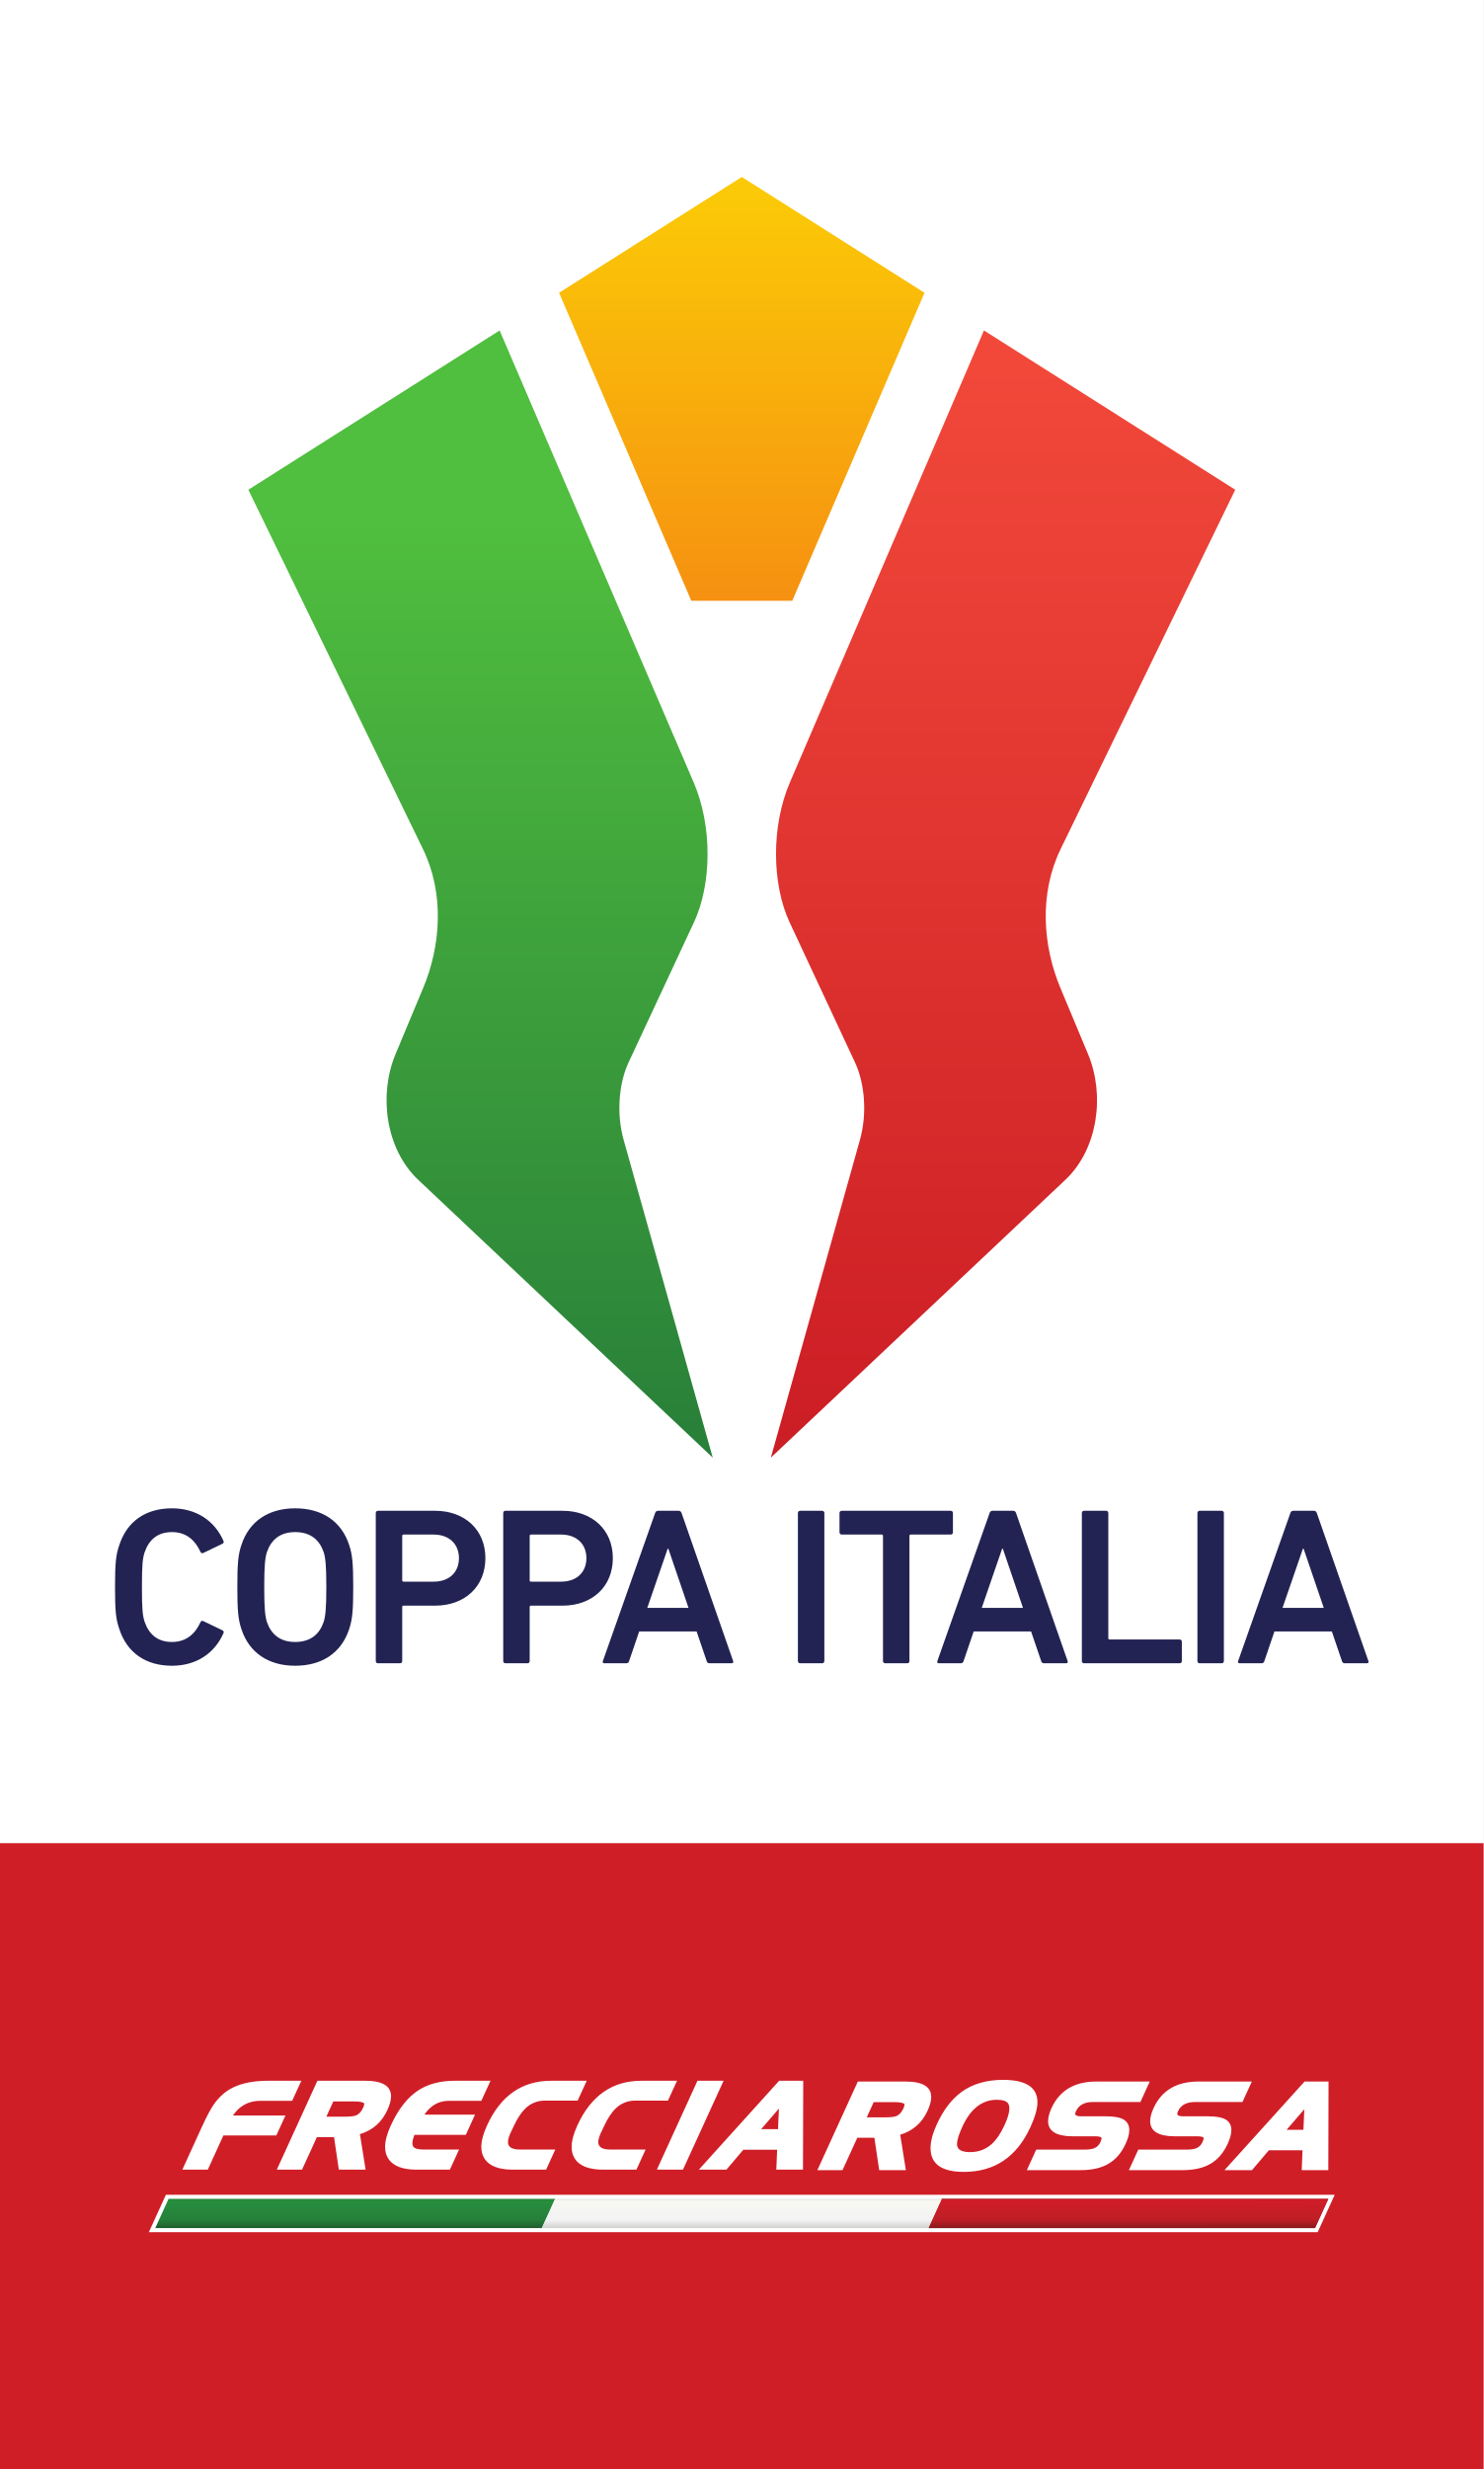
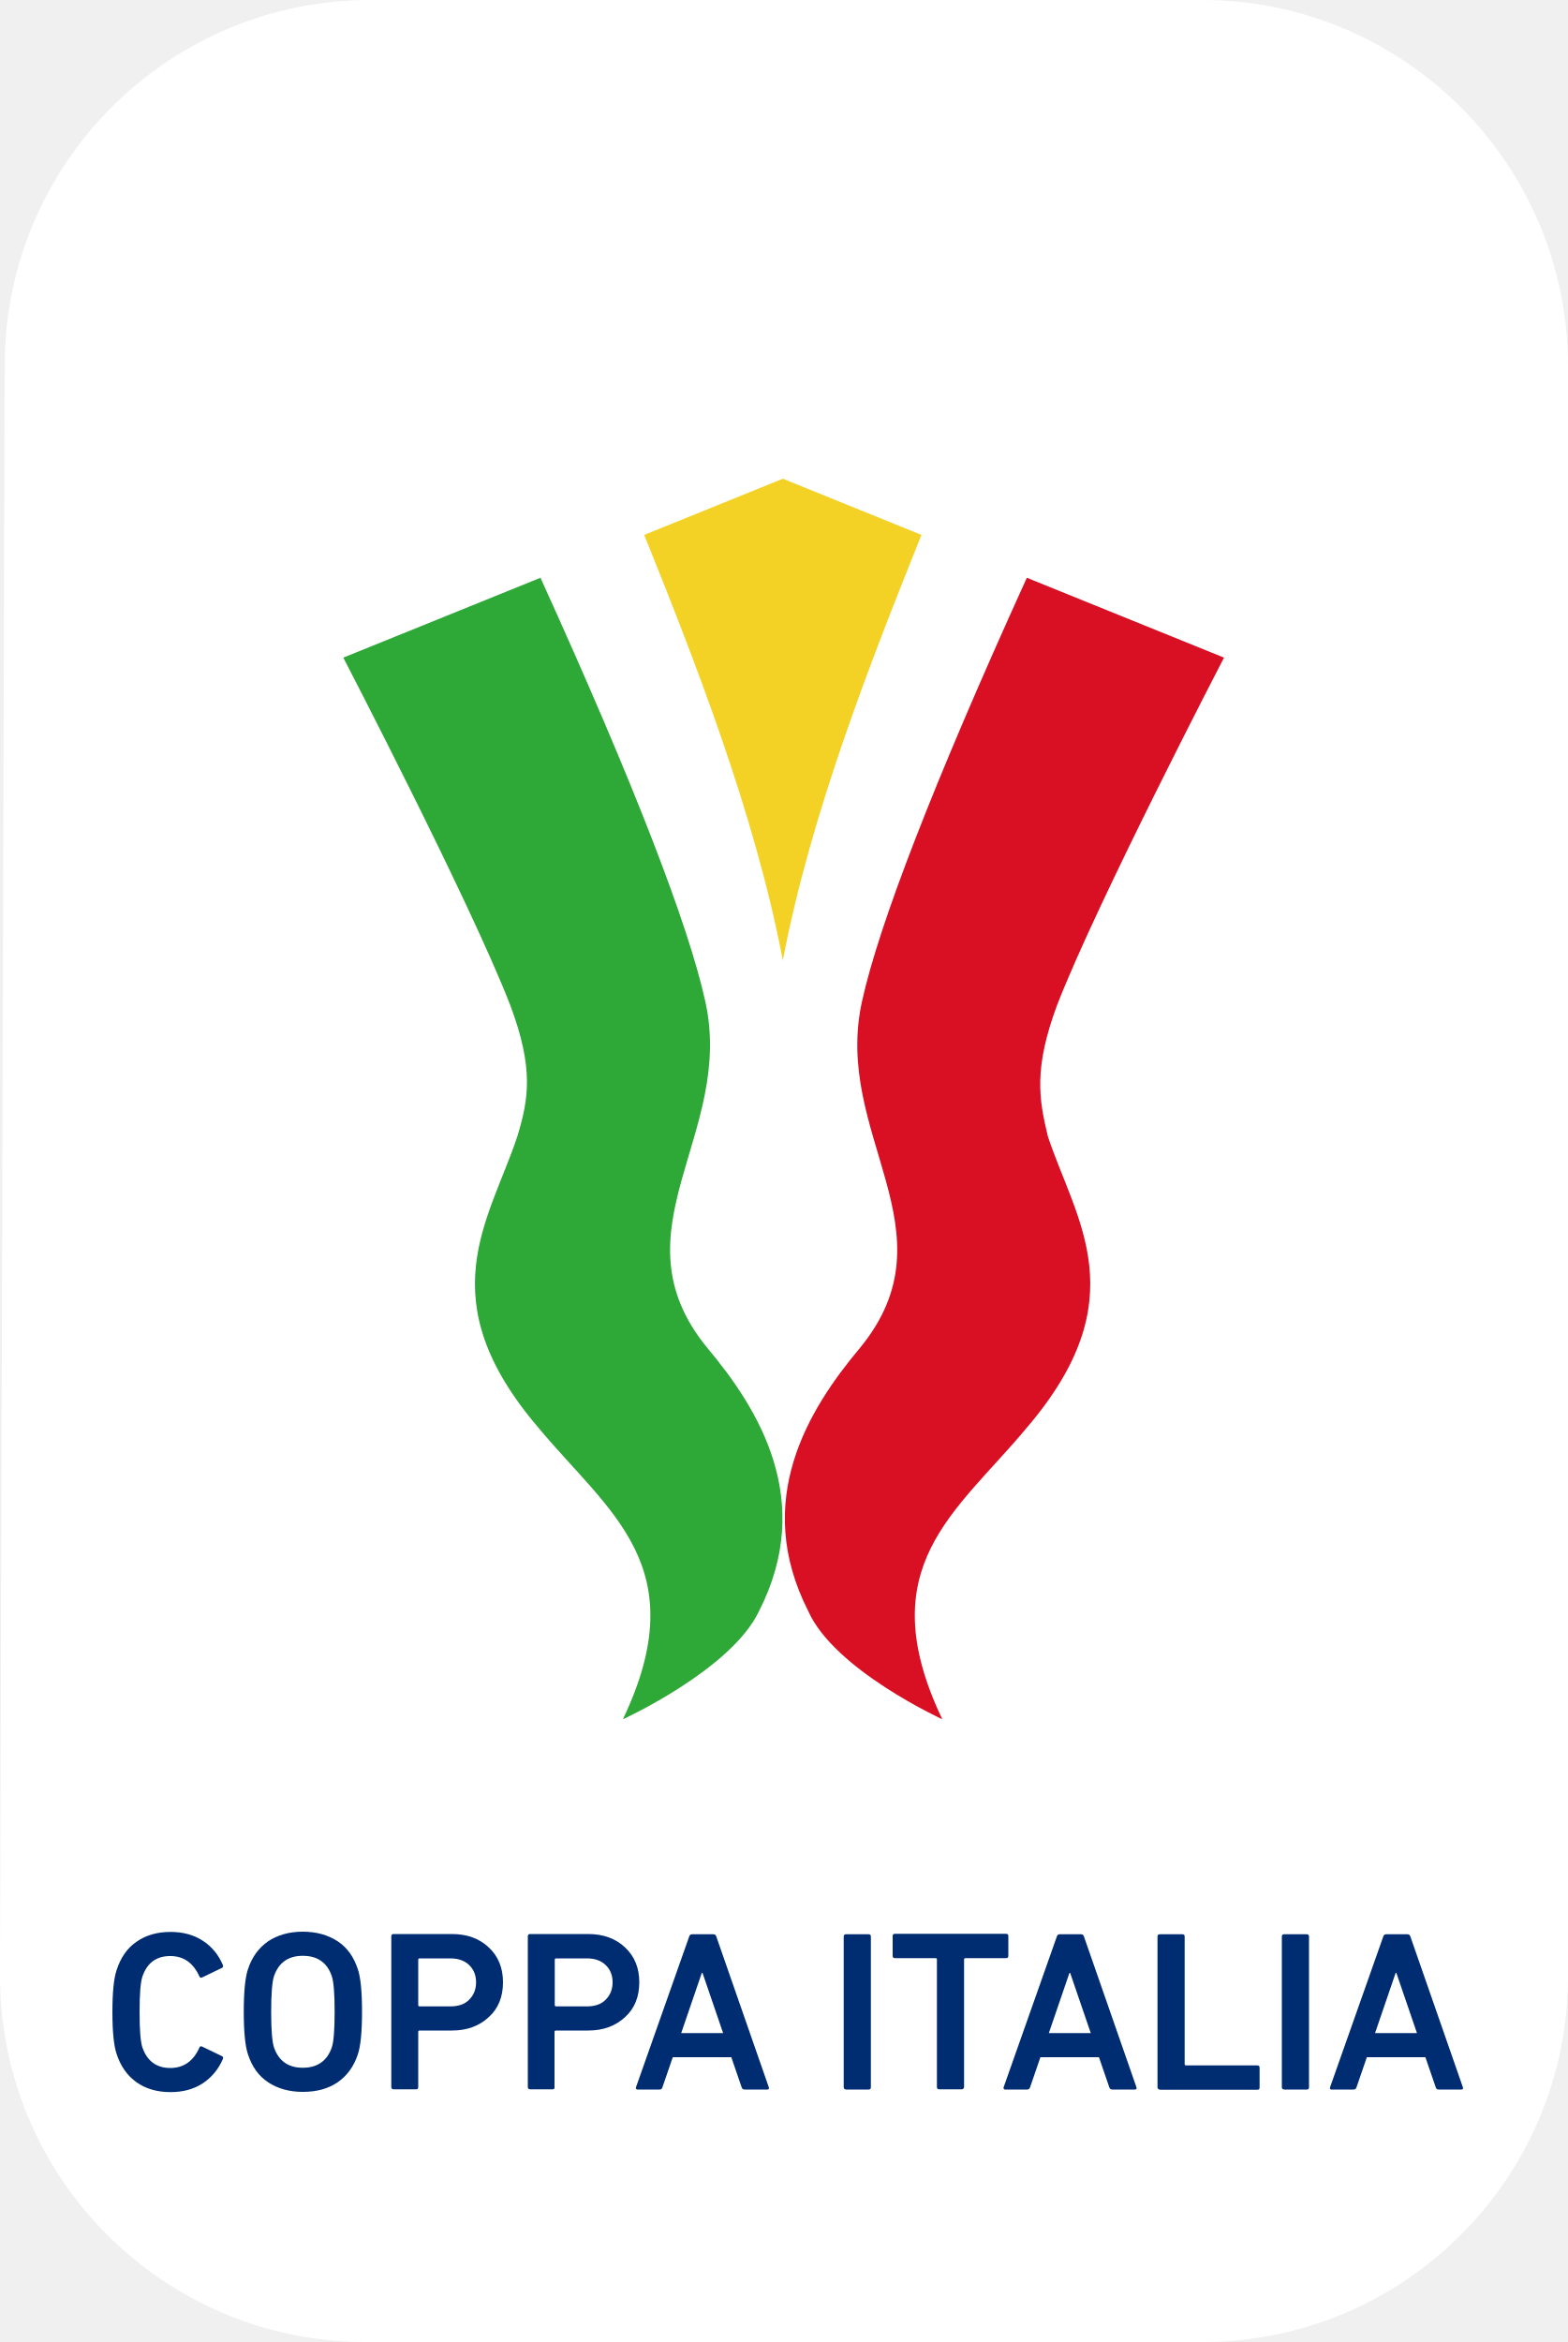
- <svg xmlns="http://www.w3.org/2000/svg" width="490.983" height="817.012" viewBox="0 0 129.906 216.168" xml:space="preserve">
-   <defs>
-     <clipPath id="a" clipPathUnits="userSpaceOnUse">
-       <path style="clip-rule:evenodd" d="M1893.18 920.949H574.824l-45.379-99.508H1847.8Z" />
-     </clipPath>
-     <clipPath id="b" clipPathUnits="userSpaceOnUse">
-       <path d="M529.445 821.441H1893.18v99.508H529.445Z" />
-     </clipPath>
-     <clipPath id="e" clipPathUnits="userSpaceOnUse">
-       <path style="clip-rule:evenodd" d="M4529.87 920.949H3211.52l-45.38-99.508h1318.35z" />
-     </clipPath>
-     <clipPath id="f" clipPathUnits="userSpaceOnUse">
-       <path d="M3166.14 821.441h1363.73v99.508H3166.14Z" />
-     </clipPath>
-     <clipPath id="h" clipPathUnits="userSpaceOnUse">
-       <path style="clip-rule:evenodd" d="M3211.52 920.949H1893.18l-45.38-99.508h1318.34z" />
-     </clipPath>
-     <clipPath id="i" clipPathUnits="userSpaceOnUse">
-       <path d="M1847.8 821.441h1363.72v99.508H1847.8Z" />
-     </clipPath>
-     <clipPath id="k" clipPathUnits="userSpaceOnUse">
-       <path d="m2529.67 7814.43-.01.01v-.01l-623.11-394.86 451-1050.24h344.23l451 1050.24z" />
-     </clipPath>
-     <clipPath id="m" clipPathUnits="userSpaceOnUse">
-       <path d="m4212.41 6748.09-856.94 543.04s-596.57-1389.6-661.52-1540.45c-64.96-150.85-61.43-347.93-1.33-477.21 52.01-111.89 190.14-406.8 223.36-478.42 33.22-71.62 41.62-174.7 16.66-263.28-25.38-90.07-303.89-1083.63-303.89-1083.63s892.89 841.7 1004.62 947.4c110.92 104.93 135.56 289.08 76.84 428.93-24.19 57.63-33.39 80.43-93.8 224.48-60.42 144.05-73.45 321.67.54 474.02 73.16 150.63 595.46 1225.12 595.46 1225.12z" />
-     </clipPath>
-     <clipPath id="o" clipPathUnits="userSpaceOnUse">
-       <path d="m846.922 6748.09 856.938 543.03s596.57-1389.6 661.53-1540.45c64.95-150.85 61.42-347.92 1.32-477.21-52.01-111.89-190.14-406.8-223.36-478.42-33.22-71.62-41.61-174.7-16.65-263.28 25.37-90.07 303.88-1083.63 303.88-1083.63s-892.89 841.7-1004.62 947.4c-110.92 104.93-135.56 289.09-76.84 428.93 24.2 57.63 33.39 80.43 93.8 224.49 60.42 144.05 73.45 321.67-.53 474.01-73.16 150.63-595.468 1225.13-595.468 1225.13z" />
-     </clipPath>
-     <linearGradient id="c" spreadMethod="pad" gradientTransform="matrix(0 99.5028 99.5028 0 1211.31 821.441)" gradientUnits="userSpaceOnUse" y2="0" x2="1" y1="0" x1="0">
-       <stop offset="0" style="stop-opacity:1;stop-color:#1e5e2e" />
-       <stop offset=".28" style="stop-opacity:1;stop-color:#26803a" />
-       <stop offset=".93" style="stop-opacity:1;stop-color:#288e3e" />
-       <stop offset="1" style="stop-opacity:1;stop-color:#26803a" />
-     </linearGradient>
-     <linearGradient id="d" spreadMethod="pad" gradientTransform="matrix(1363.73 0 0 -1363.73 3166.14 871.2)" gradientUnits="userSpaceOnUse" y2="0" x2="1" y1="0" x1="0">
-       <stop offset="0" style="stop-opacity:1;stop-color:#891a1d" />
-       <stop offset=".28" style="stop-opacity:1;stop-color:#be1e24" />
-       <stop offset=".93" style="stop-opacity:1;stop-color:#d11d2a" />
-       <stop offset="1" style="stop-opacity:1;stop-color:#be1e24" />
-     </linearGradient>
-     <linearGradient id="g" spreadMethod="pad" gradientTransform="matrix(0 99.5028 99.5028 0 3848.01 821.441)" gradientUnits="userSpaceOnUse" y2="0" x2="1" y1="0" x1="0">
-       <stop offset="0" style="stop-opacity:1;stop-color:#891a1d" />
-       <stop offset=".28" style="stop-opacity:1;stop-color:#be1e24" />
-       <stop offset=".93" style="stop-opacity:1;stop-color:#d11d2a" />
-       <stop offset="1" style="stop-opacity:1;stop-color:#be1e24" />
-     </linearGradient>
-     <linearGradient id="j" spreadMethod="pad" gradientTransform="matrix(0 99.5028 99.5028 0 2529.66 821.441)" gradientUnits="userSpaceOnUse" y2="0" x2="1" y1="0" x1="0">
-       <stop offset="0" style="stop-opacity:1;stop-color:#d1d1cf" />
-       <stop offset=".279" style="stop-opacity:1;stop-color:#f3f3f3" />
-       <stop offset=".93" style="stop-opacity:1;stop-color:#f7f8f2" />
-       <stop offset="1" style="stop-opacity:1;stop-color:#e5e5e3" />
-     </linearGradient>
-     <linearGradient id="l" spreadMethod="pad" gradientTransform="matrix(0 1395.94 1395.94 0 2529.66 6358.37)" gradientUnits="userSpaceOnUse" y2="0" x2="1" y1="0" x1="0">
-       <stop offset="0" style="stop-opacity:1;stop-color:#f69011" />
-       <stop offset="1" style="stop-opacity:1;stop-color:#fbc907" />
-     </linearGradient>
-     <linearGradient id="n" spreadMethod="pad" gradientTransform="scale(3901.18) rotate(-90 1.38 .503)" gradientUnits="userSpaceOnUse" y2="0" x2="1" y1="0" x1="0">
-       <stop offset="0" style="stop-opacity:1;stop-color:#f1483a" />
-       <stop offset=".041" style="stop-opacity:1;stop-color:#f1483a" />
-       <stop offset=".977" style="stop-opacity:1;stop-color:#cc1e25" />
-       <stop offset="1" style="stop-opacity:1;stop-color:#cc1e25" />
-     </linearGradient>
-     <linearGradient id="p" spreadMethod="pad" gradientTransform="rotate(-90 4492.865 2854.115) scale(3901.18)" gradientUnits="userSpaceOnUse" y2="0" x2="1" y1="0" x1="0">
-       <stop offset="0" style="stop-opacity:1;stop-color:#50be3e" />
-       <stop offset=".143" style="stop-opacity:1;stop-color:#50be3e" />
-       <stop offset=".179" style="stop-opacity:1;stop-color:#50be3e" />
-       <stop offset="1" style="stop-opacity:1;stop-color:#287f39" />
-     </linearGradient>
-   </defs>
-   <path style="fill:#d01e27;fill-opacity:1;fill-rule:nonzero;stroke:none" d="M5059.33 0H0v2134.14h5059.33V0" transform="matrix(.02568 0 0 -.02568 0 216.168)" />
-   <path style="fill:#fff;fill-opacity:1;fill-rule:evenodd;stroke:none" d="M4387.67 1156.56h57.22l3.07 69.95zm142.09-137.57h-90.68l2.87 67.69h-114.91l-57.45-67.69h-93.74L4448.81 1321h81.78zm-292.69 232.15h-162.5c-28.64 0-47.77-10.53-57.44-31.59-1.57-3.42-2.33-6.23-2.33-8.48 0-5.69 6.35-8.55 19.05-8.55h83.14c32.01 0 54.02-4.38 66.02-13.08 10.79-7.95 16.19-19.26 16.19-33.96 0-12.85-4.12-28.33-12.38-46.35-14.31-31.43-34.13-54.42-59.47-69-24.45-14.1-55.63-21.14-93.5-21.15h-183.98l31.84 69.87h164.71c14.61 0 25.79 1.64 33.54 4.92 9.23 3.8 16.12 10.65 20.63 20.58 3.1 6.88 4.42 11.66 3.91 14.36-.12.66-.33 1.14-.62 1.47-2.68 2.76-10.46 4.14-23.28 4.14h-74.15c-56.1 0-84.12 17.32-84.12 51.95 0 12.54 3.81 27.14 11.44 43.81 27.62 60.62 78.74 90.94 153.28 90.94h181.98zm-348.06 0h-162.5c-28.64 0-47.77-10.53-57.44-31.59-1.57-3.42-2.33-6.23-2.33-8.48 0-5.69 6.35-8.55 19.04-8.55h83.16c32.01 0 54.01-4.38 66.02-13.08 10.78-7.95 16.18-19.26 16.18-33.96 0-12.85-4.12-28.33-12.38-46.35-14.3-31.43-34.13-54.42-59.45-69-24.47-14.1-55.65-21.14-93.53-21.15h-183.97l31.84 69.87h164.73c14.58 0 25.77 1.64 33.52 4.92 9.23 3.8 16.13 10.65 20.63 20.58 3.12 6.88 4.42 11.66 3.91 14.36-.12.66-.33 1.14-.62 1.47-2.67 2.76-10.44 4.14-23.28 4.14h-74.15c-56.08 0-84.12 17.32-84.12 51.95 0 12.54 3.81 27.14 11.43 43.81 27.65 60.62 78.75 90.94 153.28 90.94h181.99zm-489.79 7.67c-50.29 0-89.46-30.68-117.53-92.01-12.07-26.44-18.11-46.16-18.11-59.15 0-1.25.07-2.4.2-3.45 1.68-15.87 16.54-23.81 44.47-23.81 28.7 0 53.24 9.16 73.62 27.46 16.28 14.7 31.1 36.62 44.43 65.83 10.59 23.22 15.86 41.8 15.86 55.72 0 6.09-1.01 11.11-3.07 15.05-5.07 9.57-18.36 14.36-39.87 14.36zm114.89-92.8c-46.61-102.03-122.25-153.03-226.83-153.03-75.97 0-113.95 26.91-113.95 80.8 0 23.01 7.1 50.04 21.26 81.08 22.58 49.33 50.88 86.3 84.86 110.92 37.89 27.29 84.86 40.93 140.93 40.96 78.36 0 117.51-25.48 117.53-76.39 0-21.44-7.94-49.56-23.8-84.34zm-464.81 84.74h-69.81l-23.71-51.86h60.73c18.9 0 31.93 1.34 39.15 4.01 10.49 3.94 18.86 12.73 25.07 26.39 4.09 8.87 4.87 14.2 2.33 16.03-4.87 3.62-16.13 5.42-33.76 5.43zm20.63-111.01 19.25-120.76h-90.98l-16.29 110.41h-58.28l-50.48-110.41h-85.69l137.95 302.04h162.08c58.76 0 88.12-17.59 88.13-52.76 0-12.99-4.06-28.42-12.16-46.25-19.19-42-50.36-69.43-93.53-82.27zm-2073.61 115.5H887.609c-39.562 0-70.687-16.7-93.308-50.06h179.097l-31.109-68.06h-180.48l-53.211-116.54h-86.719l65.711 143.9c16.488 36.07 30.043 61.82 40.664 77.22 18.32 26.61 40.48 46.25 66.461 58.97 31.351 15.34 71.48 23 120.402 23.02h112.523zm231.13-113.47 19.32-121.19h-91.31l-16.34 110.82h-58.51l-50.63-110.82h-86.015l138.465 303.09h162.65c58.95 0 88.42-17.63 88.42-52.92 0-13.03-4.07-28.53-12.21-46.42-19.25-42.16-50.54-69.68-93.84-82.56zm-20.71 111.39h-70.07l-23.78-52.04h60.94c18.97 0 32.05 1.35 39.29 4.04 10.54 3.95 18.93 12.78 25.15 26.48 4.11 8.89 4.89 14.26 2.34 16.08-4.89 3.63-16.18 5.44-33.87 5.44zm434.71 2.08H1530.5c-34.39 0-62.16-15.75-83.24-47.21h172.64l-31.54-68.93h-175.07c-4.59-11.84-6.9-21.44-6.9-28.75 0-4.74.99-8.51 2.98-11.34 4.71-6.59 16.65-9.89 35.76-9.89h120.4l-31.32-68.54h-113.49c-47.5 0-79.45 12.14-95.87 36.44-7.71 11.41-11.56 25.02-11.56 40.89 0 20.49 6.43 44.8 19.3 72.98 25.7 56.24 57.27 96.42 94.71 120.6 33.34 21.45 74.75 32.18 124.22 32.2h121.24zm328.43.79h-110.84c-25.92 0-48.14-8.69-66.69-26.07-14.36-13.57-27.97-34.2-40.86-61.92-2.7-5.41-6.67-13.83-11.9-25.28-4.87-11.6-7.32-21.02-7.32-28.25 0-16.93 13.65-25.37 40.99-25.37h120.39l-31.32-68.56h-113.49c-47.51 0-79.45 12.16-95.86 36.44-7.73 11.39-11.59 25.02-11.59 40.88 0 20.5 6.44 44.81 19.33 73.01 46.49 101.84 119.47 152.75 218.91 152.76h121.26zm307.96 0h-110.83c-25.92 0-48.14-8.69-66.68-26.07-14.37-13.57-27.99-34.2-40.87-61.92-2.69-5.41-6.66-13.83-11.89-25.28-4.89-11.6-7.31-21.02-7.31-28.25 0-16.93 13.64-25.37 40.97-25.37h120.4l-31.32-68.56h-113.49c-47.52 0-79.47 12.16-95.89 36.44-7.71 11.39-11.55 25.02-11.55 40.88 0 20.5 6.42 44.81 19.32 73.01 46.49 101.84 119.45 152.75 218.91 152.76h121.23zm51.21-235.45h-88.97l138.44 303.09h89.08zm409.29 0h-90.99l2.87 67.96h-115.29l-57.67-67.96h-94.07l273.93 303.09h82.07zm-142.6 138.07h57.46l3.07 70.2zM565.793 935H4551.72l-58.19-127.59H507.613L565.793 935" transform="matrix(.02568 0 0 -.02568 0 216.168)" />
-   <g clip-path="url(#a)" transform="matrix(.02568 0 0 -.02568 0 216.168)">
-     <g clip-path="url(#b)">
-       <path style="fill:url(#c);fill-opacity:1;fill-rule:nonzero;stroke:none" d="M529 821v2h1v2h1v3h1v2h1v2h1v2h1v2h1v3h1v2h1v2h1v2h1v2h1v2h1v3h1v2h1v2h1v2h1v2h1v3h1v2h1v2h1v2h1v2h1v3h1v2h1v2h1v2h1v2h1v3h1v2h1v2h1v2h1v2h1v3h1v2h1v2h1v2h1v2h1v2h1v3h1v2h1v2h1v2h1v2h1v3h1v1h1320v-1h-1v-2h-1v-2h-1v-3h-1v-2h-1v-2h-1v-2h-1v-2h-1v-2h-1v-3h-1v-2h-1v-2h-1v-2h-1v-2h-1v-3h-1v-2h-1v-2h-1v-2h-1v-2h-1v-3h-1v-2h-1v-2h-1v-2h-1v-2h-1v-3h-1v-2h-1v-2h-1v-2h-1v-2h-1v-3h-1v-2h-1v-2h-1v-2h-1v-2h-1v-2h-1v-3h-1v-2h-1v-2h-1v-2h-1v-2h-1v-3h-1v-2h-1v-2h-1v-2h-1v-2h-1v-3" />
+ <svg xmlns="http://www.w3.org/2000/svg" version="1.1" id="Livello_1" x="0px" y="0px" viewBox="0 0 669.5 1000" style="enable-background:new 0 0 669.5 1000;" xml:space="preserve">
+   <defs id="defs49" />
+   <style type="text/css" id="style2">
+ 	.st0{fill:#FFFFFF;}
+ 	.st1{fill:#F4D225;}
+ 	.st2{fill:#2EA836;}
+ 	.st3{fill:#D90F23;}
+ 	.st4{fill:#002D72;}
+ </style>
+   <g id="g44">
+     <g id="g10">
+       <g id="g8">
+         <path class="st0" d="M513.3,0H158.1C72.1,0,2.2,69.6,2,155.7L0,843.4C-0.2,929.8,69.8,1000,156.2,1000h357.2     c86.2,0,156.2-69.9,156.2-156.2V156.2C669.5,69.9,599.6,0,513.3,0z" id="path6" />
+       </g>
+     </g>
+     <g id="g18">
+       <path class="st1" d="M334.3,410.1c12-63.2,38.2-129.3,59.2-181.7l-59.2-24l-59.2,24C296.1,280.6,322.3,346.9,334.3,410.1z" id="path12" />
+       <path class="st2" d="M266,734.1c31.1-65.2-6.1-88.4-36-124.4c-47.2-55.1-21.1-88.4-9.1-124.4c4.9-16.1,7.1-29.1-3-56.1    c-17.1-44.1-71.3-148.4-71.3-148.4l84.2-34.1c40.2,88.4,63.2,148.4,70.3,180.5c13,57.3-40.2,98.2,1,148.4    c22,26.2,46.1,65.2,22,112.4C312.2,713,266,734.1,266,734.1z" id="path14" />
+       <path class="st3" d="M402.4,734.1c-31.1-65.2,6.1-88.4,36-124.4c47.2-55.1,21.1-88.4,9.1-124.4c-3.9-16.1-6.1-29.1,3.9-56.1    c17.1-44.1,71.3-148.4,71.3-148.4l-84.2-34.1c-40.2,88.4-63.2,148.4-70.3,180.5c-13,57.3,40.2,98.2-1,148.4    c-22,26.2-46.1,65.2-22,112.4C356.3,713,402.4,734.1,402.4,734.1z" id="path16" />
+     </g>
+     <g id="g42">
+       <path class="st4" d="M49.8,877c-1.2-3.5-1.8-9.5-1.8-17.9s0.6-14.4,1.8-17.9c1.7-5.3,4.5-9.4,8.5-12.1c4-2.8,8.8-4.2,14.5-4.2    c5.3,0,9.8,1.2,13.7,3.7c3.9,2.5,6.8,6,8.7,10.5c0.2,0.6,0,1-0.5,1.2l-8.3,4c-0.6,0.3-1,0.2-1.3-0.5c-2.6-5.7-6.7-8.6-12.4-8.6    c-5.9,0-9.9,2.9-11.9,8.8c-0.8,2.4-1.2,7.5-1.2,15.1s0.4,12.7,1.2,15.1c2,5.8,6,8.8,11.9,8.8c5.6,0,9.8-2.8,12.4-8.6    c0.2-0.7,0.7-0.8,1.3-0.5l8.3,4c0.5,0.2,0.7,0.6,0.5,1.2c-1.9,4.5-4.9,8-8.7,10.5c-3.9,2.5-8.4,3.7-13.7,3.7    c-5.7,0-10.5-1.4-14.5-4.2C54.4,886.3,51.5,882.3,49.8,877z" id="path20" />
+       <path class="st4" d="M129.3,893.2c-5.8,0-10.7-1.4-14.8-4.1c-4.1-2.7-6.9-6.7-8.6-11.9c-1.2-3.5-1.8-9.6-1.8-18.2    c0-8.6,0.6-14.7,1.8-18.2c1.7-5.2,4.6-9.1,8.6-11.9c4.1-2.7,9-4.1,14.8-4.1c5.8,0,10.8,1.4,14.9,4.1c4.1,2.7,6.9,6.7,8.6,11.9    c1.2,3.5,1.8,9.6,1.8,18.2c0,8.6-0.6,14.7-1.8,18.2c-1.7,5.2-4.6,9.1-8.6,11.9C140.1,891.9,135.1,893.2,129.3,893.2z M129.3,882.9    c6.2,0,10.4-2.9,12.4-8.7c0.8-2.4,1.2-7.5,1.2-15.2c0-7.7-0.4-12.7-1.2-15.2c-2-5.8-6.1-8.7-12.4-8.7c-6.2,0-10.3,2.9-12.3,8.7    c-0.8,2.5-1.2,7.5-1.2,15.2c0,7.7,0.4,12.8,1.2,15.2C119,880,123.1,882.9,129.3,882.9z" id="path22" />
+       <path class="st4" d="M177.7,892.1h-9.6c-0.7,0-1-0.3-1-1v-64.3c0-0.7,0.3-1,1-1H193c6.4,0,11.7,1.9,15.7,5.7    c4.1,3.8,6.1,8.8,6.1,14.9c0,6.2-2,11.2-6.1,14.9c-4.1,3.8-9.3,5.7-15.7,5.7h-13.8c-0.4,0-0.6,0.2-0.6,0.6v23.5    C178.6,891.8,178.4,892.1,177.7,892.1z M192.3,856.7c3.4,0,6.1-0.9,8-2.8s3-4.3,3-7.5c0-3-1-5.5-3-7.4c-2-1.9-4.7-2.8-8-2.8h-13.1    c-0.4,0-0.6,0.2-0.6,0.6v19.3c0,0.4,0.2,0.6,0.6,0.6L192.3,856.7L192.3,856.7z" id="path24" />
+       <path class="st4" d="M236,892.1h-9.6c-0.7,0-1-0.3-1-1v-64.3c0-0.7,0.3-1,1-1h24.8c6.4,0,11.7,1.9,15.7,5.7    c4.1,3.8,6.1,8.8,6.1,14.9c0,6.2-2,11.2-6.1,14.9c-4.1,3.8-9.3,5.7-15.7,5.7h-13.8c-0.4,0-0.6,0.2-0.6,0.6v23.5    C236.9,891.8,236.6,892.1,236,892.1z M250.6,856.7c3.4,0,6.1-0.9,8-2.8s3-4.3,3-7.5c0-3-1-5.5-3-7.4c-2-1.9-4.7-2.8-8-2.8h-13.1    c-0.4,0-0.6,0.2-0.6,0.6v19.3c0,0.4,0.2,0.6,0.6,0.6L250.6,856.7L250.6,856.7z" id="path26" />
+       <path class="st4" d="M271.6,891.2l22.7-64.3c0.2-0.7,0.6-1,1.3-1h9c0.7,0,1.1,0.3,1.3,1l22.4,64.3c0.2,0.7,0,1-0.7,1H318    c-0.7,0-1.1-0.3-1.3-1l-4.4-12.8h-25l-4.4,12.8c-0.2,0.7-0.6,1-1.3,1h-9.5C271.7,892.1,271.4,891.8,271.6,891.2z M290.9,868.1    h17.9l-8.8-25.7h-0.3L290.9,868.1z" id="path28" />
+       <path class="st4" d="M360.3,891.2v-64.3c0-0.7,0.3-1,1-1h9.6c0.7,0,1,0.3,1,1v64.3c0,0.7-0.3,1-1,1h-9.6    C360.6,892.1,360.3,891.8,360.3,891.2z" id="path30" />
+       <path class="st4" d="M410.7,892.1h-9.6c-0.7,0-1-0.3-1-1v-54.4c0-0.4-0.2-0.6-0.6-0.6h-17.3c-0.7,0-1-0.3-1-1v-8.4    c0-0.7,0.3-1,1-1h47.4c0.7,0,1,0.3,1,1v8.4c0,0.7-0.3,1-1,1h-17.3c-0.4,0-0.6,0.2-0.6,0.6v54.4    C411.6,891.8,411.3,892.1,410.7,892.1z" id="path32" />
+       <path class="st4" d="M428.6,891.2l22.7-64.3c0.2-0.7,0.6-1,1.3-1h9c0.7,0,1.1,0.3,1.3,1l22.4,64.3c0.2,0.7,0,1-0.7,1H475    c-0.7,0-1.1-0.3-1.3-1l-4.4-12.8h-25l-4.4,12.8c-0.2,0.7-0.6,1-1.3,1h-9.5C428.7,892.1,428.4,891.8,428.6,891.2z M447.9,868.1    h17.9l-8.8-25.7h-0.3L447.9,868.1z" id="path34" />
+       <path class="st4" d="M494.3,891.2v-64.3c0-0.7,0.3-1,1-1h9.6c0.7,0,1,0.3,1,1v54.4c0,0.4,0.2,0.6,0.6,0.6h30.4c0.7,0,1,0.3,1,1    v8.4c0,0.7-0.3,1-1,1h-41.5C494.6,892.1,494.3,891.8,494.3,891.2z" id="path36" />
+       <path class="st4" d="M547.4,891.2v-64.3c0-0.7,0.3-1,1-1h9.6c0.7,0,1,0.3,1,1v64.3c0,0.7-0.3,1-1,1h-9.6    C547.7,892.1,547.4,891.8,547.4,891.2z" id="path38" />
+       <path class="st4" d="M568,891.2l22.7-64.3c0.2-0.7,0.6-1,1.3-1h9c0.7,0,1.1,0.3,1.3,1l22.4,64.3c0.2,0.7,0,1-0.7,1h-9.6    c-0.7,0-1.1-0.3-1.3-1l-4.4-12.8h-25l-4.4,12.8c-0.2,0.7-0.6,1-1.3,1h-9.5C568,892.1,567.8,891.8,568,891.2z M587.2,868.1h17.9    l-8.8-25.7h-0.3L587.2,868.1z" id="path40" />
    </g>
  </g>
-   <path style="fill:url(#d);fill-opacity:1;fill-rule:evenodd;stroke:none" d="M4529.87 920.949H3211.52l-45.38-99.508h1318.35l45.38 99.508" transform="matrix(.02568 0 0 -.02568 0 216.168)" />
-   <g clip-path="url(#e)" transform="matrix(.02568 0 0 -.02568 0 216.168)">
-     <g clip-path="url(#f)">
-       <path style="fill:url(#g);fill-opacity:1;fill-rule:nonzero;stroke:none" d="M3166 821v3h1v2h1v2h1v2h1v3h1v2h1v2h1v2h1v2h1v3h1v2h1v2h1v2h1v2h1v3h1v2h1v2h1v2h1v2h1v2h1v3h1v2h1v2h1v2h1v2h1v3h1v2h1v2h1v2h1v2h1v3h1v2h1v2h1v2h1v2h1v3h1v2h1v2h1v2h1v2h1v3h1v2h1v2h1v2h1v2h1v1h1319v-2h-1v-3h-1v-2h-1v-2h-1v-2h-1v-2h-1v-3h-1v-2h-1v-2h-1v-2h-1v-2h-1v-3h-1v-2h-1v-2h-1v-2h-1v-2h-1v-3h-1v-2h-1v-2h-1v-2h-1v-2h-1v-3h-1v-2h-1v-2h-1v-2h-1v-2h-1v-2h-1v-3h-1v-2h-1v-2h-1v-2h-1v-2h-1v-3h-1v-2h-1v-2h-1v-2h-1v-2h-1v-3h-1v-2h-1v-2h-1v-2h-1v-2h-1v-3h-1v-2h-1v-2h-1v-1" />
-     </g>
-   </g>
-   <g clip-path="url(#h)" transform="matrix(.02568 0 0 -.02568 0 216.168)">
-     <g clip-path="url(#i)">
-       <path style="fill:url(#j);fill-opacity:1;fill-rule:nonzero;stroke:none" d="M1847 821v1h1v3h1v2h1v2h1v2h1v2h1v3h1v2h1v2h1v2h1v2h1v2h1v3h1v2h1v2h1v2h1v2h1v3h1v2h1v2h1v2h1v2h1v3h1v2h1v2h1v2h1v2h1v3h1v2h1v2h1v2h1v2h1v3h1v2h1v2h1v2h1v2h1v3h1v2h1v2h1v2h1v2h1v2h1v3h1v2h1v2h1320v-2h-1v-2h-1v-2h-1v-2h-1v-2h-1v-3h-1v-2h-1v-2h-1v-2h-1v-2h-1v-3h-1v-2h-1v-2h-1v-2h-1v-2h-1v-3h-1v-2h-1v-2h-1v-2h-1v-2h-1v-3h-1v-2h-1v-2h-1v-2h-1v-2h-1v-3h-1v-2h-1v-2h-1v-2h-1v-2h-1v-2h-1v-3h-1v-2h-1v-2h-1v-2h-1v-2h-1v-3h-1v-2h-1v-2h-1v-2h-1v-2h-1v-3h-1v-2h-1v-2h-1v-2h-1v-2" />
-     </g>
-   </g>
-   <path style="fill:#fff;fill-opacity:1;fill-rule:nonzero;stroke:none" d="M5059.33 2134.14H0V8418.9h5059.33V2134.14" transform="matrix(.02568 0 0 -.02568 0 216.168)" />
-   <path style="fill:#222353;fill-opacity:1;fill-rule:nonzero;stroke:none" d="M392.277 3006.94c0 82.58 3.063 108.57 13.754 140.69 26.77 84.86 92.512 127.67 180.434 127.67 83.332 0 146.015-42.81 175.844-111.63 1.531-3.82 0-7.63-3.832-9.16l-64.989-31.35c-4.574-2.3-8.406 0-9.937 3.82-16.813 36.69-45.867 67.27-97.086 67.27-49.703 0-78.738-26.75-93.266-68.8-6.894-21.4-9.183-42.05-9.183-118.51 0-76.45 2.289-97.08 9.183-118.49 14.528-42.05 43.563-68.8 93.266-68.8 51.219 0 80.273 30.57 97.086 67.27 1.531 3.82 5.363 6.12 9.937 3.82l64.989-31.34c3.832-1.53 5.363-5.35 3.832-9.18-29.829-68.81-92.512-111.62-175.844-111.62-87.922 0-153.664 42.81-180.434 127.67-10.691 32.12-13.754 58.12-13.754 140.67M1103.67 2887.68c6.12 19.12 9.18 45.87 9.18 119.26 0 74.17-3.06 100.17-9.18 119.27-14.52 42.05-45.09 68.04-97.08 68.04-51.235 0-81.805-25.99-96.328-68.04-6.121-19.1-9.184-45.1-9.184-119.27 0-73.39 3.063-100.14 9.184-119.26 14.523-42.05 45.093-68.03 96.328-68.03 51.99 0 82.56 25.98 97.08 68.03zm-280.576-23.69c-10.692 32.1-13.754 61.15-13.754 142.95 0 81.82 3.062 110.86 13.754 142.98 26.769 82.57 94.043 125.38 183.496 125.38 90.21 0 157.48-42.81 184.25-125.38 10.69-32.12 13.75-61.16 13.75-142.98 0-81.8-3.06-110.85-13.75-142.95-26.77-82.58-94.04-125.39-184.25-125.39-89.453 0-156.727 42.81-183.496 125.39M1565.09 3105.58c0 47.4-32.87 80.27-86.39 80.27h-102.45c-3.06 0-4.59-1.53-4.59-4.59v-151.38c0-3.05 1.53-4.58 4.59-4.58h102.45c53.52 0 86.39 32.1 86.39 80.28zm-275.99-358.57c-4.59 0-7.65 3.06-7.65 7.65v504.58c0 4.59 3.06 7.65 7.65 7.65h194.95c100.92 0 171.25-64.99 171.25-161.31 0-97.11-70.33-162.09-171.25-162.09h-107.8c-3.06 0-4.59-1.52-4.59-4.58v-184.25c0-4.59-3.04-7.65-7.63-7.65h-74.93M1999.74 3105.58c0 47.4-32.87 80.27-86.39 80.27H1810.9c-3.06 0-4.59-1.53-4.59-4.59v-151.38c0-3.05 1.53-4.58 4.59-4.58h102.45c53.52 0 86.39 32.1 86.39 80.28zm-275.99-358.57c-4.59 0-7.65 3.06-7.65 7.65v504.58c0 4.59 3.06 7.65 7.65 7.65h194.95c100.92 0 171.25-64.99 171.25-161.31 0-97.11-70.33-162.09-171.25-162.09h-107.8c-3.06 0-4.59-1.52-4.59-4.58v-184.25c0-4.59-3.04-7.65-7.63-7.65h-74.93M2348 2935.85l-68.8 201.84h-2.29l-69.58-201.84zm-113.9 323.39c1.53 4.59 4.57 7.65 9.94 7.65h70.33c5.35 0 8.41-3.06 9.94-7.65l175.84-504.58c1.53-4.59 0-7.65-5.36-7.65h-74.91c-5.36 0-8.42 2.29-9.95 7.65l-34.4 100.92h-195.72l-34.4-100.92c-1.53-5.36-4.59-7.65-9.94-7.65h-74.15c-5.37 0-6.9 3.06-5.37 7.65l178.15 504.58M2721 3259.24c0 4.59 3.06 7.65 7.66 7.65h74.92c4.59 0 7.63-3.06 7.63-7.65v-504.58c0-4.59-3.04-7.65-7.63-7.65h-74.92c-4.6 0-7.66 3.06-7.66 7.65v504.58M3018.84 2747.01c-4.59 0-7.65 3.06-7.65 7.65v426.6c0 3.06-1.53 4.59-4.59 4.59h-136.08c-4.59 0-7.65 3.06-7.65 7.65v65.74c0 4.59 3.06 7.65 7.65 7.65h371.56c4.59 0 7.63-3.06 7.63-7.65v-65.74c0-4.59-3.04-7.65-7.63-7.65h-136.09c-3.06 0-4.58-1.53-4.58-4.59v-426.6c0-4.59-3.06-7.65-7.65-7.65h-74.92M3488.65 2935.85l-68.81 201.84h-2.28l-69.58-201.84zm-113.9 323.39c1.53 4.59 4.57 7.65 9.93 7.65h70.34c5.35 0 8.41-3.06 9.94-7.65l175.84-504.58c1.53-4.59 0-7.65-5.36-7.65h-74.91c-5.37 0-8.43 2.29-9.96 7.65l-34.4 100.92h-195.72l-34.4-100.92c-1.53-5.36-4.59-7.65-9.94-7.65h-74.15c-5.36 0-6.89 3.06-5.36 7.65l178.15 504.58M3689.36 3259.24c0 4.59 3.06 7.65 7.65 7.65h74.93c4.59 0 7.63-3.06 7.63-7.65v-426.61c0-3.04 1.53-4.57 4.59-4.57h238.54c4.58 0 7.64-3.06 7.64-7.65v-65.75c0-4.59-3.06-7.65-7.64-7.65h-325.69c-4.59 0-7.65 3.06-7.65 7.65v504.58M4083.49 3259.24c0 4.59 3.06 7.65 7.65 7.65h74.92c4.59 0 7.64-3.06 7.64-7.65v-504.58c0-4.59-3.05-7.65-7.64-7.65h-74.92c-4.59 0-7.65 3.06-7.65 7.65v504.58M4514.36 2935.85l-68.82 201.84h-2.29l-69.58-201.84zm-113.92 323.39c1.53 4.59 4.57 7.65 9.94 7.65h70.33c5.35 0 8.41-3.06 9.94-7.65l175.84-504.58c1.53-4.59 0-7.65-5.34-7.65h-74.93c-5.36 0-8.42 2.29-9.95 7.65l-34.41 100.92h-195.71l-34.41-100.92c-1.53-5.36-4.59-7.65-9.93-7.65h-74.15c-5.37 0-6.88 3.06-5.37 7.65l178.15 504.58" transform="matrix(.02568 0 0 -.02568 0 216.168)" />
-   <g clip-path="url(#k)" transform="matrix(.02568 0 0 -.02568 0 216.168)">
-     <path style="fill:url(#l);fill-opacity:1;fill-rule:nonzero;stroke:none" d="m2529.67 7814.43-.01.01v-.01l-623.11-394.86 451-1050.24h344.23l451 1050.24-623.11 394.86" />
-   </g>
-   <g clip-path="url(#m)" transform="matrix(.02568 0 0 -.02568 0 216.168)">
-     <path style="fill:url(#n);fill-opacity:1;fill-rule:nonzero;stroke:none" d="m4212.41 6748.09-856.94 543.04s-596.57-1389.6-661.52-1540.45c-64.96-150.85-61.43-347.93-1.33-477.21 52.01-111.89 190.14-406.8 223.36-478.42 33.22-71.62 41.62-174.7 16.66-263.28-25.38-90.07-303.89-1083.63-303.89-1083.63s892.89 841.7 1004.62 947.4c110.92 104.93 135.56 289.08 76.84 428.93-24.19 57.63-33.39 80.43-93.8 224.48-60.42 144.05-73.45 321.67.54 474.02 73.16 150.63 595.46 1225.12 595.46 1225.12" />
-   </g>
-   <g clip-path="url(#o)" transform="matrix(.02568 0 0 -.02568 0 216.168)">
-     <path style="fill:url(#p);fill-opacity:1;fill-rule:nonzero;stroke:none" d="m846.922 6748.09 856.938 543.03s596.57-1389.6 661.53-1540.45c64.95-150.85 61.42-347.92 1.32-477.21-52.01-111.89-190.14-406.8-223.36-478.42-33.22-71.62-41.61-174.7-16.65-263.28 25.37-90.07 303.88-1083.63 303.88-1083.63s-892.89 841.7-1004.62 947.4c-110.92 104.93-135.56 289.09-76.84 428.93 24.2 57.63 33.39 80.43 93.8 224.49 60.42 144.05 73.45 321.67-.53 474.01-73.16 150.63-595.468 1225.13-595.468 1225.13" />
-   </g>
</svg>
